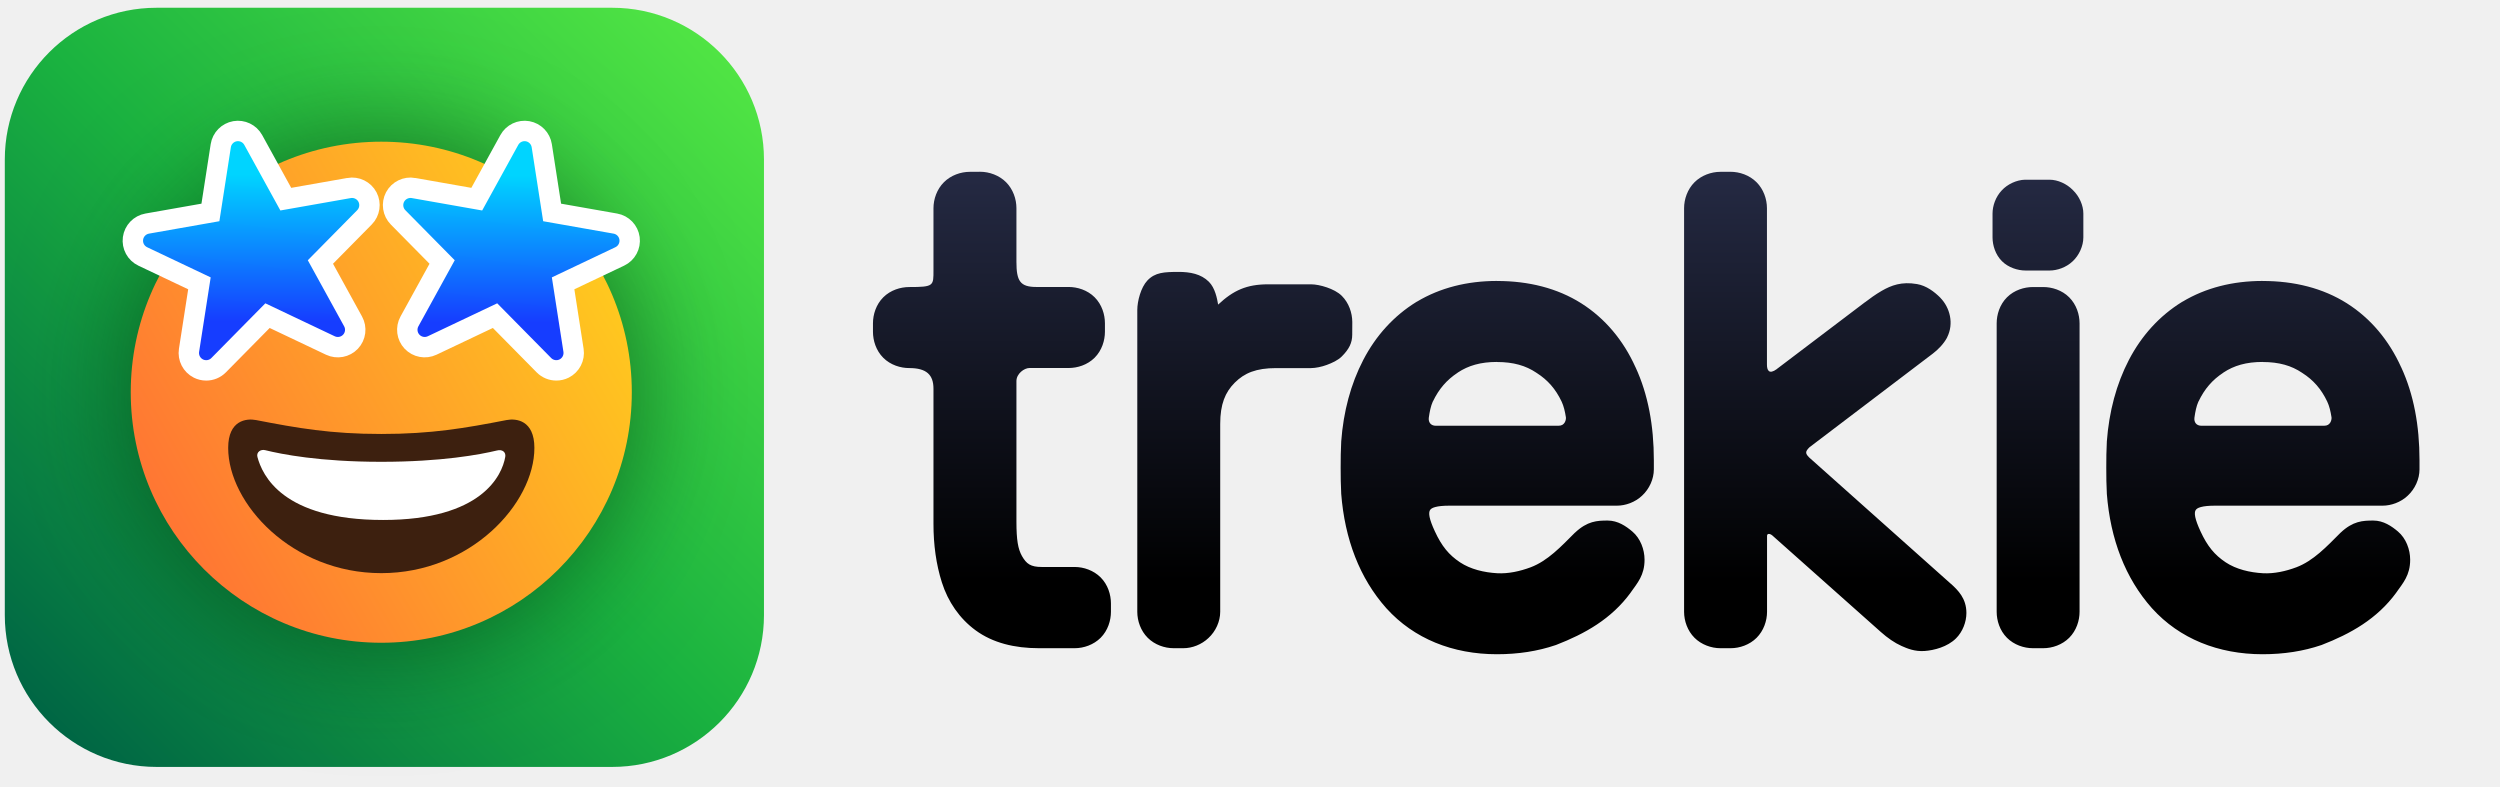
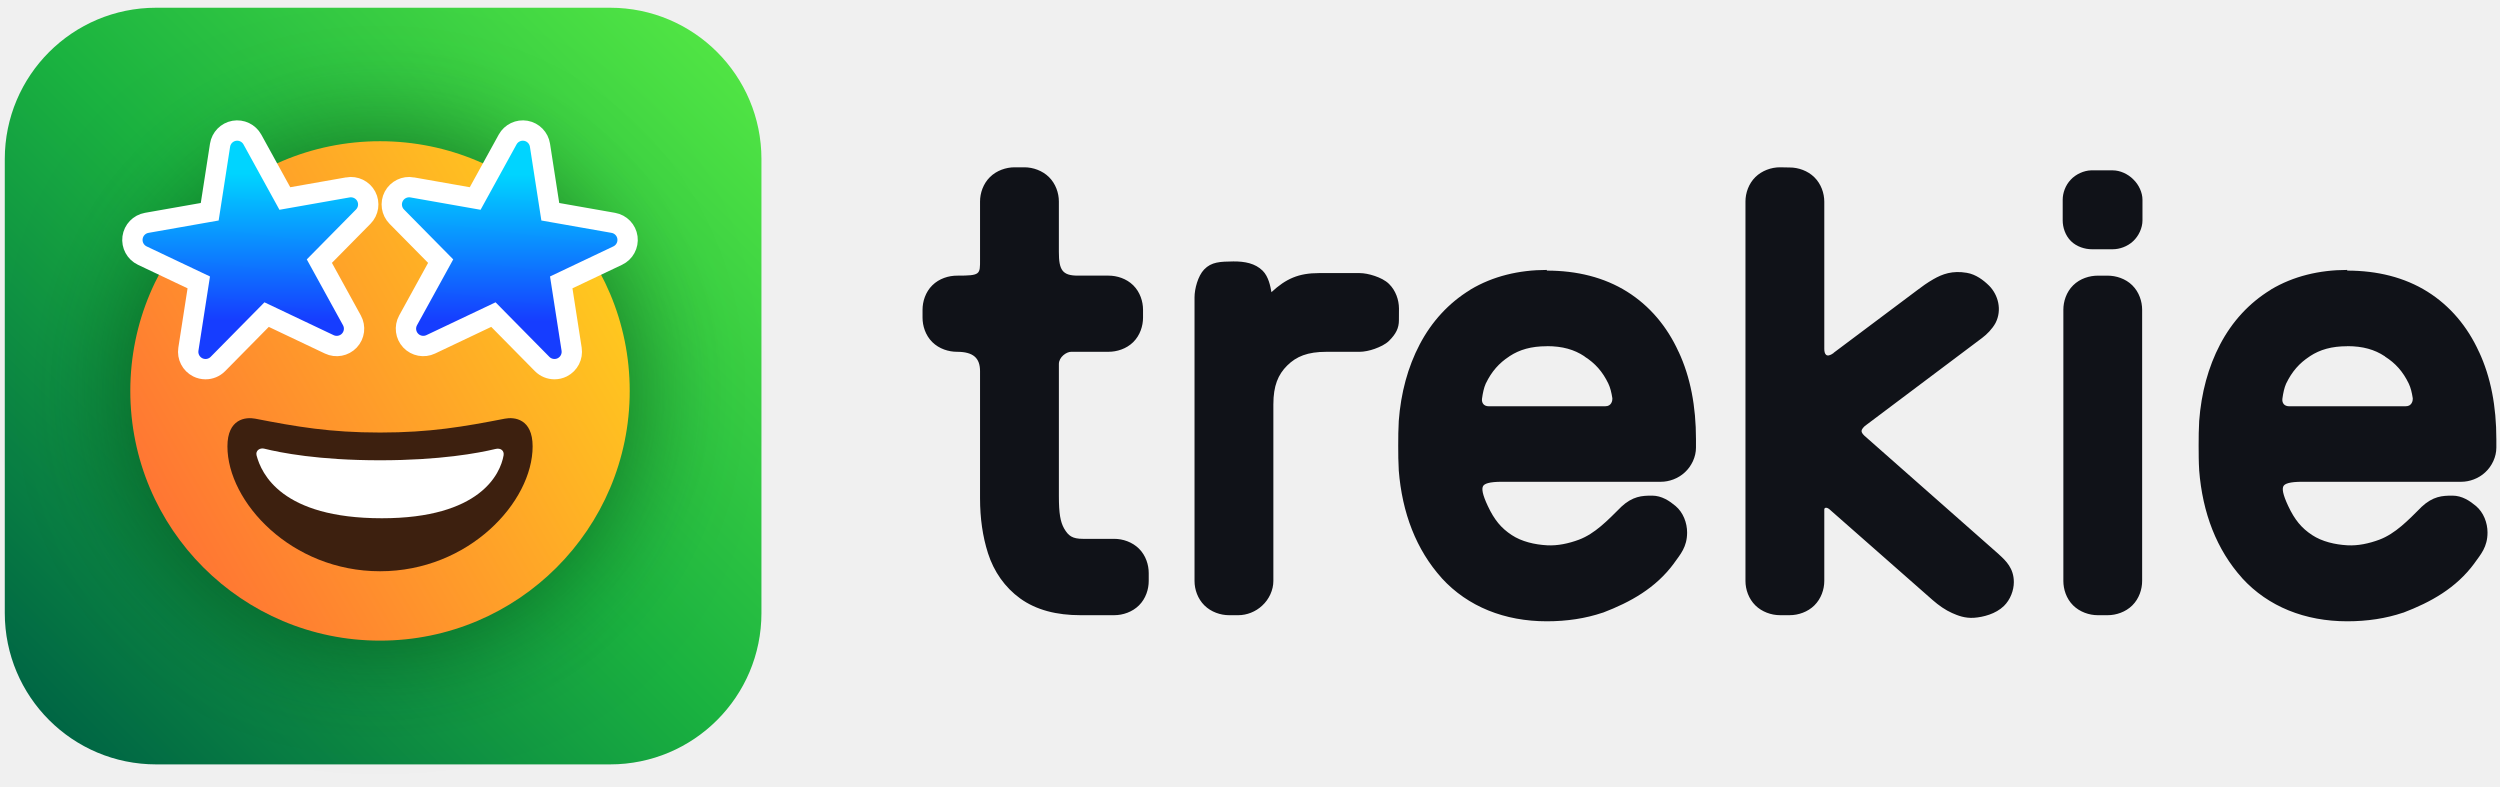
- <svg xmlns="http://www.w3.org/2000/svg" xmlns:xlink="http://www.w3.org/1999/xlink" width="823.268" height="259.036" viewBox="0 0 217.823 68.537" version="1.1" id="svg5" xml:space="preserve">
+ <svg xmlns="http://www.w3.org/2000/svg" xmlns:xlink="http://www.w3.org/1999/xlink" width="826" height="260" viewBox="0 0 218.546 68.792" version="1.1" id="svg5" xml:space="preserve">
  <defs id="defs2">
-     <linearGradient id="linearGradient46">
-       <stop style="stop-color:#000000;stop-opacity:1;" offset="0.161" id="stop37" />
-       <stop style="stop-color:#242942;stop-opacity:1;" offset="1" id="stop46" />
-     </linearGradient>
    <linearGradient id="linearGradient26">
      <stop style="stop-color:#163dff;stop-opacity:1;" offset="0" id="stop24" />
      <stop style="stop-color:#00d4ff;stop-opacity:1;" offset="0.832" id="stop25" />
    </linearGradient>
    <linearGradient id="linearGradient45">
      <stop style="stop-color:#006644;stop-opacity:1;" offset="0" id="stop40" />
      <stop style="stop-color:#1ab240;stop-opacity:1;" offset="0.5" id="stop44" />
      <stop style="stop-color:#50e444;stop-opacity:1;" offset="1" id="stop45" />
    </linearGradient>
    <linearGradient id="linearGradient122">
      <stop style="stop-color:#ff7733;stop-opacity:1;" offset="0" id="stop121" />
      <stop style="stop-color:#ffc71f;stop-opacity:1;" offset="1" id="stop122" />
    </linearGradient>
-     <linearGradient id="linearGradient149">
-       <stop style="stop-color:#21272c;stop-opacity:1;" offset="0" id="stop149" />
-       <stop style="stop-color:#21272c;stop-opacity:0;" offset="1" id="stop150" />
-     </linearGradient>
    <style id="style6568">.cls-1{fill:none;}.cls-2{clip-path:url(#clip-path);}</style>
    <style id="style6568-5">.cls-1{fill:none;}.cls-2{clip-path:url(#clip-path);}</style>
    <style id="style6568-9">.cls-1{fill:none;}.cls-2{clip-path:url(#clip-path);}</style>
    <style id="style22571">.cls-1{fill:#84d0f7;}.cls-2{fill:#aa392d;}.cls-3{fill:#7c211a;}.cls-4{fill:#e59973;}.cls-5{fill:#2d2d2d;}.cls-6{opacity:0.2;}.cls-7{opacity:0.3;}</style>
    <style id="style23309">
      .cls-1 {
        fill: none;
      }
    </style>
    <style id="style6568-7">.cls-1{fill:none;}.cls-2{clip-path:url(#clip-path);}</style>
    <style id="style6568-5-5">.cls-1{fill:none;}.cls-2{clip-path:url(#clip-path);}</style>
    <style id="style6568-9-3">.cls-1{fill:none;}.cls-2{clip-path:url(#clip-path);}</style>
    <style id="style22571-5">.cls-1{fill:#84d0f7;}.cls-2{fill:#aa392d;}.cls-3{fill:#7c211a;}.cls-4{fill:#e59973;}.cls-5{fill:#2d2d2d;}.cls-6{opacity:0.2;}.cls-7{opacity:0.3;}</style>
    <style id="style23309-6">
      .cls-1 {
        fill: none;
      }
    </style>
    <style id="style1-9">
      .cls-1 {
        fill: none;
      }
    </style>
    <linearGradient xlink:href="#linearGradient45" id="linearGradient220" gradientUnits="userSpaceOnUse" gradientTransform="matrix(0.6451905,0,0,0.6451905,88.84633,129.9233)" x1="211.292" y1="762.624" x2="301.672" y2="672.244" />
-     <rect x="223.755" y="162.305" width="120.361" height="58.945" id="rect24570-3" />
-     <linearGradient xlink:href="#linearGradient149" id="linearGradient150" x1="30.676" y1="39.157" x2="78.902" y2="39.157" gradientUnits="userSpaceOnUse" />
-     <linearGradient xlink:href="#linearGradient46" id="linearGradient151" gradientUnits="userSpaceOnUse" x1="53.679" y1="46.817" x2="53.679" y2="31.877" />
    <filter style="color-interpolation-filters:sRGB" id="filter5-7" x="-0.275" y="-0.275" width="1.55" height="1.55">
      <feFlood result="flood" in="SourceGraphic" flood-opacity="0.6" flood-color="rgb(0,51,13)" id="feFlood4-5" />
      <feGaussianBlur result="blur" in="SourceGraphic" stdDeviation="5" id="feGaussianBlur4-3" />
      <feOffset result="offset" in="blur" dx="0" dy="0" id="feOffset4-5" />
      <feComposite result="comp1" operator="in" in="flood" in2="offset" id="feComposite4-6" />
      <feComposite result="comp2" operator="over" in="SourceGraphic" in2="comp1" id="feComposite5-2" />
    </filter>
    <linearGradient xlink:href="#linearGradient122" id="linearGradient2" gradientUnits="userSpaceOnUse" gradientTransform="matrix(4.583455,0,0,4.583455,182.3867,534.175)" x1="11.106" y1="14.468" x2="19.155" y2="9.821" />
    <linearGradient xlink:href="#linearGradient26" id="linearGradient15" x1="253.433" y1="586.217" x2="253.489" y2="570.803" gradientUnits="userSpaceOnUse" />
-     <linearGradient xlink:href="#linearGradient149" id="linearGradient3" gradientUnits="userSpaceOnUse" x1="30.676" y1="39.157" x2="78.902" y2="39.157" />
-     <linearGradient xlink:href="#linearGradient149" id="linearGradient4" gradientUnits="userSpaceOnUse" x1="30.676" y1="39.157" x2="78.902" y2="39.157" />
+     <style id="style6568-3">.cls-1{fill:none;}.cls-2{clip-path:url(#clip-path);}</style>
+     <style id="style6568-5-7">.cls-1{fill:none;}.cls-2{clip-path:url(#clip-path);}</style>
+     <style id="style6568-9-5">.cls-1{fill:none;}.cls-2{clip-path:url(#clip-path);}</style>
+     <style id="style22571-9">.cls-1{fill:#84d0f7;}.cls-2{fill:#aa392d;}.cls-3{fill:#7c211a;}.cls-4{fill:#e59973;}.cls-5{fill:#2d2d2d;}.cls-6{opacity:0.2;}.cls-7{opacity:0.3;}</style>
+     <style id="style23309-2">
+       .cls-1 {
+         fill: none;
+       }
+     </style>
+     <style id="style6568-7-2">.cls-1{fill:none;}.cls-2{clip-path:url(#clip-path);}</style>
+     <style id="style6568-5-5-8">.cls-1{fill:none;}.cls-2{clip-path:url(#clip-path);}</style>
+     <style id="style6568-9-3-9">.cls-1{fill:none;}.cls-2{clip-path:url(#clip-path);}</style>
+     <style id="style22571-5-7">.cls-1{fill:#84d0f7;}.cls-2{fill:#aa392d;}.cls-3{fill:#7c211a;}.cls-4{fill:#e59973;}.cls-5{fill:#2d2d2d;}.cls-6{opacity:0.2;}.cls-7{opacity:0.3;}</style>
+     <style id="style23309-6-3">
+       .cls-1 {
+         fill: none;
+       }
+     </style>
+     <style id="style1-9-6">
+       .cls-1 {
+         fill: none;
+       }
+     </style>
  </defs>
  <g id="layer1" transform="translate(-219.9442,-558.1619)">
    <rect style="fill:url(#linearGradient220);fill-opacity:1;stroke-width:4.147" id="rect219" width="66.146" height="66.146" x="220.362" y="558.838" rx="13.229" ry="13.229" />
-     <g aria-label="trekie" id="text10316" style="font-size:10.583px;line-height:1.25;fill:url(#linearGradient150);fill-opacity:1;stroke-width:0.265" transform="matrix(2.793953,0,0,2.793953,210.3001,484.7434)">
-       <g aria-label="trekie" id="text20552" style="font-family:Rubik;-inkscape-font-specification:Rubik;fill:url(#linearGradient3);fill-opacity:1;stroke-width:0.07" />
-       <text xml:space="preserve" transform="scale(0.2645833)" id="text24568" style="font-size:40px;line-height:1.25;font-family:Rubik;-inkscape-font-specification:Rubik;white-space:pre;shape-inside:url(#rect24570-3);display:inline;fill:url(#linearGradient4);fill-opacity:1" />
-       <path id="path1472" style="font-weight:300;-inkscape-font-specification:'Rubik Light';fill:url(#linearGradient151);fill-opacity:1;stroke-width:0.073" d="m 33.697,31.636 c -0.283,0 -0.591,0.106 -0.81,0.325 -0.219,0.219 -0.325,0.527 -0.325,0.81 v 1.928 c 0,0.491 0.017,0.53 -0.756,0.53 -0.27,0 -0.583,0.094 -0.81,0.321 -0.227,0.227 -0.321,0.54 -0.321,0.81 v 0.265 c 0,0.27 0.094,0.583 0.321,0.81 0.227,0.227 0.54,0.321 0.81,0.321 0.54,0 0.756,0.21 0.756,0.644 v 4.218 c 0,0.653 0.084,1.26 0.261,1.819 0.192,0.607 0.553,1.131 1.054,1.498 0.535,0.392 1.215,0.557 1.973,0.557 h 1.115 c 0.283,0 0.591,-0.106 0.81,-0.325 0.227,-0.227 0.321,-0.54 0.321,-0.81 v -0.263 c 3e-6,-0.27 -0.094,-0.583 -0.321,-0.81 -0.219,-0.219 -0.528,-0.325 -0.81,-0.325 h -1.022 c -0.354,0 -0.481,-0.097 -0.623,-0.344 -0.121,-0.219 -0.171,-0.492 -0.171,-1.075 v -4.379 c 0,-0.231 0.245,-0.407 0.405,-0.407 h 1.224 c 0.27,0 0.583,-0.094 0.81,-0.321 0.227,-0.227 0.321,-0.54 0.321,-0.81 v -0.265 c 0,-0.27 -0.094,-0.583 -0.321,-0.81 -0.227,-0.227 -0.54,-0.321 -0.81,-0.321 h -1.006 c -0.509,0 -0.623,-0.186 -0.623,-0.785 v -1.673 c 0,-0.283 -0.105,-0.591 -0.324,-0.81 -0.213,-0.213 -0.521,-0.325 -0.806,-0.325 z m 23.404,0 c -0.285,-5.3e-5 -0.593,0.112 -0.806,0.325 -0.219,0.219 -0.325,0.527 -0.325,0.81 V 45.357 c -3e-6,0.283 0.106,0.591 0.325,0.81 0.213,0.213 0.521,0.325 0.806,0.325 h 0.321 c 0.283,0 0.591,-0.106 0.81,-0.325 0.219,-0.219 0.325,-0.527 0.325,-0.81 v -2.37 c 0,-0.079 0.096,-0.084 0.195,0.016 l 3.357,2.986 c 0.204,0.182 0.426,0.336 0.638,0.431 0.184,0.083 0.42,0.18 0.722,0.159 0.296,-0.021 0.712,-0.127 0.98,-0.393 0.21,-0.208 0.325,-0.515 0.325,-0.792 8e-6,-0.459 -0.265,-0.71 -0.476,-0.905 -0.004,-0.003 -0.008,-0.005 -0.012,-0.008 l -0.002,-0.002 -4.413,-3.935 c -0.13,-0.13 -0.122,-0.187 0.01,-0.319 l 3.848,-2.922 c 0.158,-0.12 0.334,-0.296 0.444,-0.501 v -5.55e-4 -3.7e-4 -5.55e-4 -5.55e-4 -5.55e-4 -5.55e-4 -3.69e-4 -5.55e-4 c 0.217,-0.431 0.088,-0.927 -0.211,-1.233 v -3.7e-4 -5.55e-4 -5.55e-4 -5.55e-4 c -0.187,-0.187 -0.434,-0.376 -0.73,-0.427 -0.479,-0.083 -0.803,0.041 -1.098,0.211 -0.199,0.115 -0.384,0.251 -0.522,0.357 v -0.002 l -2.752,2.085 c -5e-6,6.73e-4 -5e-6,0.001 0,0.002 -0.243,0.177 -0.306,0.033 -0.306,-0.139 v -4.88 c 0,-0.283 -0.106,-0.591 -0.325,-0.81 -0.219,-0.219 -0.527,-0.325 -0.81,-0.325 z m 9.496,0.246 c -0.257,0.008 -0.54,0.136 -0.723,0.336 -0.19,0.201 -0.285,0.481 -0.285,0.719 v 0.744 c 3e-6,0.246 0.09,0.538 0.292,0.74 0.202,0.202 0.495,0.293 0.741,0.293 h 0.744 c 0.239,2e-6 0.517,-0.095 0.719,-0.285 0.206,-0.189 0.336,-0.484 0.336,-0.748 V 32.937 c 0,-0.257 -0.128,-0.54 -0.325,-0.73 -0.19,-0.197 -0.473,-0.325 -0.73,-0.325 h -0.744 c -0.008,0 -0.016,-2.52e-4 -0.025,0 z m -26.406,2.875 c -0.435,0.002 -0.717,0.014 -0.958,0.268 -0.204,0.216 -0.315,0.645 -0.315,0.923 v 9.409 c 0,0.283 0.106,0.591 0.325,0.81 0.219,0.219 0.527,0.325 0.81,0.325 h 0.3 c 0.278,0 0.569,-0.113 0.784,-0.317 0.228,-0.21 0.367,-0.52 0.367,-0.817 v -5.858 c 0,-0.619 0.155,-0.99 0.454,-1.289 0.301,-0.301 0.666,-0.454 1.285,-0.454 h 1.089 c 0.143,0 0.337,-0.04 0.495,-0.099 0.169,-0.063 0.349,-0.144 0.471,-0.267 0.226,-0.226 0.323,-0.423 0.323,-0.679 0,-0.106 0.003,-0.295 0.002,-0.396 -0.003,-0.283 -0.106,-0.591 -0.325,-0.81 -0.123,-0.123 -0.296,-0.206 -0.471,-0.267 -0.176,-0.06 -0.353,-0.095 -0.495,-0.095 h -1.333 c -0.668,0 -1.084,0.187 -1.56,0.633 -10e-4,-0.006 -10e-4,-0.007 -0.002,-0.013 -0.03,-0.173 -0.091,-0.505 -0.286,-0.699 -0.244,-0.244 -0.584,-0.31 -0.96,-0.308 z m 9.943,0.282 c -0.923,0 -1.771,0.211 -2.497,0.647 0.004,-0.002 -1.62e-4,-9.31e-4 -0.01,0.004 a 0.133,0.133 0 0 0 -0.006,0.004 c -0.703,0.434 -1.263,1.051 -1.656,1.809 -0.39,0.751 -0.619,1.609 -0.688,2.548 a 0.133,0.133 0 0 0 0,0.01 c -2e-6,0.001 -2e-6,0.002 0,0.004 -0.014,0.221 -0.017,0.532 -0.017,0.795 0,0.263 0.003,0.575 0.017,0.796 -1.3e-5,0.003 -10e-6,0.003 0,0.006 7.5e-5,10e-4 -6.7e-5,0.003 0,0.004 a 0.133,0.133 0 0 0 0,0.006 c 0.11,1.418 0.575,2.639 1.409,3.575 a 0.133,0.133 0 0 0 0.004,0.004 c 0.855,0.945 2.064,1.429 3.444,1.429 0.66,0 1.271,-0.094 1.834,-0.286 a 0.133,0.133 0 0 0 0.006,-0.002 c 0.903,-0.349 1.731,-0.813 2.331,-1.635 a 0.133,0.133 0 0 0 0,-1.85e-4 0.133,0.133 0 0 0 0,-1.85e-4 0.133,0.133 0 0 0 0,-1.85e-4 0.133,0.133 0 0 0 0,-1.85e-4 0.133,0.133 0 0 0 0,-1.85e-4 0.133,0.133 0 0 0 0,-1.85e-4 0.133,0.133 0 0 0 0,-1.85e-4 0.133,0.133 0 0 0 0,-1.85e-4 0.133,0.133 0 0 0 0,-1.85e-4 0.133,0.133 0 0 0 0,-1.85e-4 0.133,0.133 0 0 0 0,-1.84e-4 c 0.211,-0.298 0.432,-0.541 0.432,-1.022 0,-0.319 -0.129,-0.667 -0.381,-0.88 -0.194,-0.164 -0.45,-0.342 -0.769,-0.342 -0.33,0 -0.634,0.015 -1.02,0.379 a 0.133,0.133 0 0 0 -0.004,0.002 c -0.432,0.433 -0.847,0.876 -1.376,1.076 -0.337,0.126 -0.698,0.205 -1.044,0.186 -0.409,-0.023 -0.833,-0.123 -1.16,-0.34 -0.347,-0.231 -0.571,-0.502 -0.786,-0.968 -0.086,-0.185 -0.141,-0.334 -0.163,-0.445 -0.022,-0.11 -0.011,-0.173 0.01,-0.211 0.022,-0.038 0.064,-0.073 0.164,-0.1 0.1,-0.028 0.25,-0.043 0.448,-0.043 h 5.22 c 0.267,0 0.565,-0.105 0.783,-0.311 0.229,-0.211 0.368,-0.522 0.368,-0.82 v -0.282 c 0,-1.083 -0.18,-2.058 -0.57,-2.901 l -0.002,-0.002 C 54.077,36.89 53.504,36.205 52.765,35.737 52.017,35.264 51.123,35.04 50.135,35.04 Z m 23.876,0 c -0.923,0 -1.771,0.211 -2.497,0.647 0.004,-0.002 -1.61e-4,-9.31e-4 -0.01,0.004 a 0.133,0.133 0 0 0 -0.006,0.004 c -0.703,0.434 -1.262,1.051 -1.656,1.809 -0.39,0.751 -0.619,1.609 -0.688,2.548 a 0.133,0.133 0 0 0 0,0.01 c -3e-6,0.001 -3e-6,0.002 0,0.004 -0.014,0.221 -0.017,0.532 -0.017,0.795 0,0.263 0.003,0.575 0.017,0.796 -1.4e-5,0.003 -1.2e-5,0.003 0,0.006 7.4e-5,10e-4 -6.8e-5,0.003 0,0.004 a 0.133,0.133 0 0 0 0,0.006 c 0.11,1.418 0.575,2.639 1.409,3.575 a 0.133,0.133 0 0 0 0.004,0.004 c 0.855,0.945 2.064,1.429 3.444,1.429 0.66,0 1.271,-0.094 1.834,-0.286 a 0.133,0.133 0 0 0 0.006,-0.002 c 0.903,-0.349 1.731,-0.813 2.331,-1.635 a 0.133,0.133 0 0 0 0,-1.85e-4 0.133,0.133 0 0 0 0,-1.85e-4 0.133,0.133 0 0 0 0,-1.85e-4 0.133,0.133 0 0 0 0,-1.85e-4 0.133,0.133 0 0 0 0,-1.85e-4 0.133,0.133 0 0 0 0,-1.85e-4 0.133,0.133 0 0 0 0,-1.85e-4 0.133,0.133 0 0 0 0,-1.85e-4 0.133,0.133 0 0 0 0,-1.85e-4 0.133,0.133 0 0 0 0,-1.85e-4 0.133,0.133 0 0 0 0,-1.84e-4 c 0.211,-0.298 0.432,-0.541 0.432,-1.022 0,-0.319 -0.129,-0.667 -0.381,-0.88 -0.194,-0.164 -0.45,-0.342 -0.769,-0.342 -0.33,0 -0.634,0.015 -1.02,0.379 a 0.133,0.133 0 0 0 -0.003,0.002 c -0.432,0.433 -0.847,0.876 -1.376,1.076 -0.337,0.126 -0.697,0.205 -1.044,0.186 -0.409,-0.023 -0.833,-0.123 -1.16,-0.34 -0.347,-0.231 -0.571,-0.502 -0.786,-0.968 -0.086,-0.185 -0.14,-0.334 -0.163,-0.445 -0.022,-0.11 -0.012,-0.173 0.01,-0.211 0.022,-0.038 0.064,-0.073 0.164,-0.1 0.1,-0.028 0.25,-0.043 0.448,-0.043 h 5.22 c 0.267,0 0.565,-0.105 0.783,-0.311 0.229,-0.211 0.368,-0.522 0.368,-0.82 v -0.282 c 0,-1.083 -0.18,-2.058 -0.57,-2.901 l -0.002,-0.002 C 77.953,36.89 77.38,36.205 76.641,35.737 75.893,35.264 74.999,35.04 74.011,35.04 Z m -7.161,0.19 c -0.27,0 -0.583,0.094 -0.81,0.321 -0.227,0.227 -0.321,0.54 -0.321,0.81 v 8.997 c 0,0.27 0.094,0.583 0.321,0.81 0.219,0.219 0.527,0.325 0.81,0.325 h 0.321 c 0.283,0 0.591,-0.106 0.81,-0.325 0.226,-0.226 0.323,-0.539 0.323,-0.81 v -8.997 c 0,-0.27 -0.096,-0.583 -0.323,-0.81 -0.227,-0.227 -0.54,-0.321 -0.81,-0.321 z m -16.715,2.338 h 1.85e-4 c 0.517,0 0.9,0.114 1.227,0.333 a 0.133,0.133 0 0 0 0.002,0.002 c 0.011,0.007 0.011,0.008 0.006,0.004 a 0.133,0.133 0 0 0 0.004,0.002 c 0.345,0.22 0.591,0.5 0.778,0.894 0.065,0.137 0.104,0.303 0.132,0.483 a 0.133,0.133 0 0 0 0.002,0.015 c 0.003,0.01 -8.08e-4,0.095 -0.038,0.153 -0.038,0.059 -0.088,0.102 -0.199,0.102 H 48.229 c -0.162,0 -0.237,-0.113 -0.22,-0.251 0.026,-0.188 0.061,-0.361 0.124,-0.503 a 0.133,0.133 0 0 0 0.004,-0.004 c 0.189,-0.395 0.435,-0.674 0.767,-0.893 a 0.133,0.133 0 0 0 0.012,-0.01 c 0.326,-0.215 0.706,-0.329 1.219,-0.329 z m 23.876,0 c 0.517,0 0.9,0.114 1.227,0.333 a 0.133,0.133 0 0 0 0.002,0.002 c 0.011,0.007 0.011,0.008 0.006,0.004 a 0.133,0.133 0 0 0 0.004,0.002 c 0.345,0.22 0.591,0.5 0.778,0.894 0.065,0.137 0.104,0.303 0.132,0.483 a 0.133,0.133 0 0 0 0.002,0.015 c 0.003,0.01 -8.07e-4,0.095 -0.038,0.153 -0.038,0.059 -0.088,0.102 -0.199,0.102 h -3.819 c -0.162,0 -0.237,-0.113 -0.22,-0.251 0.026,-0.188 0.061,-0.361 0.124,-0.503 a 0.133,0.133 0 0 0 0.004,-0.004 c 0.189,-0.395 0.434,-0.674 0.767,-0.893 a 0.133,0.133 0 0 0 0.012,-0.01 c 0.326,-0.215 0.707,-0.329 1.22,-0.329 z" />
-     </g>
    <path fill="#ffcc4d" d="m 274.993,592.336 c 0,12.056 -9.773,21.829 -21.829,21.829 -12.056,0 -21.829,-9.773 -21.829,-21.829 0,-12.056 9.773,-21.829 21.829,-21.829 12.056,0 21.829,9.773 21.829,21.829" id="path22-1" style="fill:url(#linearGradient2);fill-opacity:1;stroke:#ffffff;stroke-width:0;stroke-miterlimit:4;stroke-dasharray:none;stroke-opacity:1;filter:url(#filter5-7)" />
    <path fill="#664500" d="m 253.164,595.974 c -4.394,0 -7.309,-0.512 -10.914,-1.213 -0.823,-0.159 -2.425,0 -2.425,2.425 0,4.851 5.572,10.914 13.34,10.914 7.766,0 13.34,-6.064 13.34,-10.914 0,-2.425 -1.602,-2.585 -2.425,-2.425 -3.605,0.701 -6.521,1.213 -10.914,1.213 z" id="path23-2" style="fill:#3d200f;fill-opacity:1;stroke:none;stroke-width:0;stroke-miterlimit:4;stroke-dasharray:none" />
    <path fill="#ffffff" d="m 243.061,597.388 c 1.396,0.345 4.71,1.011 10.103,1.011 5.256,0 8.613,-0.633 10.073,-0.984 0.474,-0.127 0.8,0.145 0.73,0.551 -0.28,1.626 -2.052,5.501 -10.64,5.501 -8.793,0 -10.532,-3.916 -10.953,-5.487 -0.114,-0.426 0.288,-0.699 0.687,-0.593 z" id="path24-7" style="stroke-width:0;stroke-miterlimit:4;stroke-dasharray:none" />
    <path fill="#e95f28" d="m 250.353,574.544 -5.508,0.971 -2.838,-5.158 c -0.313,-0.569 -0.956,-0.873 -1.591,-0.762 -0.639,0.113 -1.136,0.62 -1.236,1.26 l -0.903,5.817 -5.508,0.971 c -0.649,0.114 -1.15,0.637 -1.238,1.29 -0.088,0.654 0.256,1.289 0.853,1.573 l 4.936,2.343 -0.907,5.836 c -0.101,0.65 0.229,1.29 0.816,1.587 0.217,0.109 0.45,0.161 0.682,0.161 0.397,0 0.788,-0.155 1.081,-0.451 l 4.259,-4.318 5.479,2.601 c 0.594,0.281 1.302,0.149 1.754,-0.33 0.451,-0.479 0.541,-1.193 0.224,-1.769 l -2.847,-5.176 3.838,-3.89 c 0.463,-0.469 0.569,-1.185 0.263,-1.769 -0.308,-0.585 -0.962,-0.901 -1.607,-0.788 z m 5.622,0 5.508,0.971 2.838,-5.158 c 0.313,-0.569 0.956,-0.873 1.591,-0.762 0.638,0.113 1.135,0.62 1.235,1.26 l 0.903,5.817 5.508,0.971 c 0.65,0.114 1.151,0.635 1.238,1.289 0.087,0.654 -0.256,1.289 -0.853,1.573 l -4.936,2.343 0.907,5.836 c 0.101,0.65 -0.229,1.29 -0.816,1.587 -0.217,0.109 -0.45,0.161 -0.682,0.161 -0.397,0 -0.788,-0.155 -1.081,-0.451 l -4.259,-4.318 -5.479,2.601 c -0.594,0.281 -1.302,0.149 -1.754,-0.33 -0.451,-0.479 -0.541,-1.193 -0.224,-1.769 l 2.847,-5.175 -3.838,-3.89 c -0.463,-0.469 -0.569,-1.185 -0.263,-1.769 0.309,-0.585 0.963,-0.901 1.608,-0.788 z" id="path25-0" style="fill:url(#linearGradient15);fill-opacity:1;stroke:#ffffff;stroke-width:1.778;stroke-miterlimit:4;stroke-dasharray:none;stroke-opacity:1" />
+     <g id="g4">
+       <path id="path1472-9-0" style="font-weight:300;font-size:10.583px;line-height:1.25;-inkscape-font-specification:'Rubik Light';fill:#101218;fill-opacity:1;stroke-width:0.193" d="m 308.642,572.787 c -0.753,0 -1.575,0.279 -2.159,0.856 -0.584,0.577 -0.865,1.389 -0.865,2.134 v 5.083 c 0,1.295 0.045,1.398 -2.014,1.398 -0.719,0 -1.554,0.247 -2.158,0.845 -0.604,0.598 -0.855,1.423 -0.855,2.134 v 0.699 c 0,0.711 0.251,1.536 0.855,2.134 0.604,0.598 1.44,0.846 2.158,0.846 1.438,0 2.014,0.554 2.014,1.698 v 11.118 c 0,1.722 0.225,3.32 0.695,4.794 0.511,1.6 1.474,2.981 2.808,3.948 1.425,1.033 3.237,1.467 5.258,1.467 h 2.972 c 0.753,0 1.575,-0.278 2.159,-0.856 0.604,-0.598 0.854,-1.423 0.854,-2.134 v -0.694 c 2e-5,-0.711 -0.25,-1.537 -0.854,-2.134 -0.584,-0.577 -1.406,-0.856 -2.159,-0.856 h -2.724 c -0.945,0 -1.282,-0.256 -1.661,-0.906 -0.323,-0.578 -0.456,-1.295 -0.456,-2.832 v -11.542 c 0,-0.608 0.653,-1.072 1.079,-1.072 h 3.263 c 0.719,0 1.553,-0.249 2.158,-0.846 0.604,-0.598 0.856,-1.423 0.856,-2.134 v -0.699 c 0,-0.711 -0.252,-1.536 -0.856,-2.134 -0.604,-0.597 -1.439,-0.845 -2.158,-0.845 h -2.681 c -1.358,0 -1.662,-0.49 -1.662,-2.07 v -4.41 c 0,-0.745 -0.281,-1.557 -0.865,-2.134 -0.568,-0.561 -1.389,-0.856 -2.149,-0.856 z m 66.901,0 c -0.759,-1.7e-4 -1.58,0.295 -2.148,0.856 -0.584,0.577 -0.865,1.389 -0.865,2.134 v 33.173 c -10e-6,0.745 0.281,1.557 0.865,2.134 0.568,0.562 1.389,0.856 2.148,0.856 h 0.854 c 0.753,0 1.574,-0.278 2.158,-0.856 0.584,-0.577 0.866,-1.389 0.866,-2.134 v -6.246 c 0,-0.207 0.256,-0.221 0.521,0.041 l 8.946,7.87 c 0.545,0.479 1.135,0.885 1.701,1.135 0.491,0.218 1.12,0.475 1.925,0.418 0.788,-0.056 1.897,-0.334 2.612,-1.035 0.56,-0.549 0.865,-1.359 0.865,-2.087 2e-5,-1.208 -0.706,-1.872 -1.267,-2.384 -0.01,-0.017 -0.021,-0.017 -0.031,-0.02 l -0.005,-0.017 -11.76,-10.373 c -0.346,-0.342 -0.324,-0.493 0.027,-0.84 l 10.255,-7.702 c 0.42,-0.315 0.889,-0.779 1.184,-1.32 v 0 0 0 0 0 0 -10e-4 0 c 0.578,-1.136 0.233,-2.443 -0.562,-3.25 v 0 0 0 0 c -0.499,-0.492 -1.158,-0.991 -1.946,-1.126 -1.275,-0.219 -2.14,0.107 -2.926,0.556 -0.531,0.303 -1.024,0.661 -1.391,0.942 v 0 l -7.334,5.496 c -2e-5,0 -2e-5,0 0,0.017 -0.647,0.467 -0.814,0.086 -0.814,-0.367 v -12.863 c 0,-0.745 -0.282,-1.557 -0.866,-2.134 -0.584,-0.577 -1.405,-0.856 -2.158,-0.857 z m 27.202,0.266 c -0.633,0.019 -1.329,0.331 -1.781,0.818 -0.468,0.49 -0.702,1.17 -0.702,1.751 v 1.812 c 2e-5,0.598 0.222,1.31 0.72,1.803 0.498,0.493 1.22,0.714 1.824,0.714 h 1.833 c 0.587,0 1.274,-0.232 1.769,-0.695 0.507,-0.461 0.828,-1.18 0.828,-1.821 v -1.812 c 0,-0.625 -0.316,-1.315 -0.8,-1.777 -0.468,-0.479 -1.165,-0.792 -1.797,-0.792 h -1.833 c -0.02,0 -0.04,-6.8e-4 -0.06,0 z m 0.589,9.206 c -0.719,0 -1.554,0.247 -2.158,0.845 -0.604,0.598 -0.856,1.423 -0.856,2.134 v 23.714 c 0,0.711 0.251,1.536 0.856,2.134 0.584,0.577 1.405,0.856 2.158,0.856 h 0.855 c 0.753,0 1.574,-0.278 2.158,-0.856 0.603,-0.597 0.86,-1.421 0.86,-2.134 v -23.714 c 0,-0.713 -0.256,-1.537 -0.86,-2.134 -0.604,-0.597 -1.439,-0.845 -2.158,-0.845 z m -75.573,-1.244 c -1.159,0.017 -1.912,0.037 -2.554,0.706 -0.544,0.568 -0.839,1.7 -0.839,2.432 v 24.799 c 0,0.745 0.281,1.557 0.865,2.134 0.584,0.577 1.404,0.856 2.158,0.856 h 0.8 c 0.742,0 1.517,-0.298 2.09,-0.836 0.608,-0.554 0.979,-1.369 0.979,-2.154 v -15.441 c 0,-1.631 0.414,-2.609 1.211,-3.398 0.802,-0.793 1.776,-1.196 3.425,-1.196 h 2.903 c 0.381,0 0.899,-0.105 1.32,-0.26 0.451,-0.166 0.93,-0.38 1.256,-0.703 0.603,-0.596 0.86,-1.116 0.86,-1.789 0,-0.279 0.007,-0.779 0.005,-1.044 -0.007,-0.745 -0.281,-1.557 -0.865,-2.134 -0.327,-0.323 -0.788,-0.544 -1.256,-0.703 -0.469,-0.159 -0.941,-0.249 -1.32,-0.249 h -3.552 c -1.78,0 -2.89,0.493 -4.157,1.67 -0.003,-0.017 -0.003,-0.019 -0.005,-0.036 -0.079,-0.456 -0.242,-1.33 -0.762,-1.843 -0.651,-0.643 -1.555,-0.817 -2.56,-0.811 z m 27.404,0.744 c -2.459,0 -4.72,0.556 -6.655,1.706 0.01,-0.017 -4.3e-4,0 -0.025,0.017 a 0.355,0.351 0 0 0 -0.017,0.017 c -1.875,1.144 -3.365,2.769 -4.414,4.768 -1.04,1.98 -1.65,4.241 -1.834,6.716 a 0.355,0.351 0 0 0 0,0.025 c 0,0 0,0.017 0,0.017 -0.038,0.581 -0.046,1.401 -0.046,2.094 0,0.693 0.007,1.517 0.046,2.098 -4e-5,0.017 -2e-5,0.017 0,0.017 2e-4,0 -1.8e-4,0.017 0,0.017 a 0.355,0.351 0 0 0 0,0.017 c 0.294,3.737 1.531,6.956 3.754,9.424 a 0.355,0.351 0 0 0 0.01,0.017 c 2.279,2.491 5.502,3.766 9.18,3.766 1.758,0 3.388,-0.248 4.887,-0.755 a 0.355,0.351 0 0 0 0.017,0 c 2.407,-0.92 4.614,-2.143 6.211,-4.31 a 0.355,0.351 0 0 0 0,-5.1e-4 0.355,0.351 0 0 0 0,-6.8e-4 0.355,0.351 0 0 0 0,-3.4e-4 0.355,0.351 0 0 0 0,-5.1e-4 0.355,0.351 0 0 0 0,-5e-4 0.355,0.351 0 0 0 0,-5.1e-4 0.355,0.351 0 0 0 0,-3.4e-4 0.355,0.351 0 0 0 0,-6.8e-4 0.355,0.351 0 0 0 0,-5e-4 0.355,0.351 0 0 0 0,-3.4e-4 0.355,0.351 0 0 0 0,-5.1e-4 c 0.562,-0.785 1.15,-1.426 1.15,-2.694 0,-0.842 -0.343,-1.757 -1.015,-2.319 -0.517,-0.432 -1.199,-0.902 -2.051,-0.902 -0.88,0 -1.689,0.041 -2.719,0.999 a 0.355,0.351 0 0 0 -0.008,0.017 c -1.151,1.142 -2.257,2.308 -3.668,2.837 -0.897,0.332 -1.859,0.54 -2.782,0.489 -1.089,-0.061 -2.22,-0.324 -3.09,-0.897 -0.925,-0.609 -1.521,-1.324 -2.096,-2.552 -0.228,-0.487 -0.375,-0.881 -0.434,-1.172 -0.059,-0.291 -0.03,-0.455 0.027,-0.555 0.058,-0.1 0.171,-0.191 0.438,-0.265 0.267,-0.073 0.667,-0.112 1.195,-0.112 h 13.912 c 0.713,0 1.506,-0.278 2.087,-0.82 0.609,-0.555 0.979,-1.376 0.979,-2.161 v -0.743 c 0,-2.854 -0.481,-5.425 -1.52,-7.647 h -0.005 c -1.005,-2.214 -2.532,-4.018 -4.502,-5.251 -1.993,-1.247 -4.376,-1.839 -7.009,-1.839 z m -5e-4,6.663 h 5e-4 c 1.377,0 2.397,0.301 3.27,0.877 a 0.355,0.351 0 0 0 0.005,0 c 0.03,0.019 0.03,0.02 0.017,0.017 a 0.355,0.351 0 0 0 0.01,0.017 c 0.92,0.581 1.575,1.318 2.074,2.358 0.174,0.361 0.277,0.799 0.351,1.274 a 0.355,0.351 0 0 0 0.003,0.039 c 0.007,0.025 -0.002,0.249 -0.102,0.404 -0.1,0.154 -0.234,0.269 -0.531,0.269 H 350.086 c -0.432,0 -0.632,-0.297 -0.587,-0.662 0.069,-0.496 0.163,-0.952 0.329,-1.325 a 0.355,0.351 0 0 0 0.01,-0.017 c 0.503,-1.042 1.158,-1.777 2.045,-2.353 a 0.355,0.351 0 0 0 0.031,-0.025 c 0.869,-0.567 1.883,-0.866 3.25,-0.866 z m 69.97,-6.663 c -2.459,0 -4.72,0.556 -6.655,1.706 0.01,-0.017 -4.2e-4,0 -0.025,0.017 a 0.355,0.351 0 0 0 -0.015,0.017 c -1.875,1.144 -3.365,2.769 -4.414,4.768 -1.04,1.98 -1.65,4.241 -1.834,6.716 a 0.355,0.351 0 0 0 0,0.025 c 0,0 0,0.017 0,0.017 -0.038,0.581 -0.046,1.401 -0.046,2.094 0,0.693 0.007,1.517 0.046,2.098 -3e-5,0.017 -3e-5,0.017 0,0.017 2.1e-4,0 -1.9e-4,0.017 0,0.017 a 0.355,0.351 0 0 0 0,0.017 c 0.293,3.737 1.531,6.956 3.754,9.424 a 0.355,0.351 0 0 0 0.01,0.017 c 2.279,2.491 5.501,3.766 9.179,3.766 1.758,0 3.388,-0.248 4.887,-0.755 a 0.355,0.351 0 0 0 0.017,0 c 2.407,-0.92 4.614,-2.143 6.211,-4.31 a 0.355,0.351 0 0 0 0,-5.1e-4 0.355,0.351 0 0 0 0,-6.8e-4 0.355,0.351 0 0 0 0,-3.4e-4 0.355,0.351 0 0 0 0,-5.1e-4 0.355,0.351 0 0 0 0,-5e-4 0.355,0.351 0 0 0 0,-5.1e-4 0.355,0.351 0 0 0 0,-3.4e-4 0.355,0.351 0 0 0 0,-6.8e-4 0.355,0.351 0 0 0 0,-5e-4 0.355,0.351 0 0 0 0,-3.4e-4 0.355,0.351 0 0 0 0,-5.1e-4 c 0.562,-0.785 1.15,-1.426 1.15,-2.694 0,-0.842 -0.343,-1.757 -1.016,-2.319 -0.517,-0.432 -1.199,-0.902 -2.051,-0.902 -0.88,0 -1.689,0.041 -2.719,0.999 a 0.355,0.351 0 0 0 -0.008,0.017 c -1.151,1.142 -2.258,2.308 -3.668,2.837 -0.897,0.332 -1.859,0.54 -2.781,0.489 -1.089,-0.061 -2.221,-0.324 -3.091,-0.897 -0.925,-0.609 -1.521,-1.324 -2.096,-2.552 -0.228,-0.487 -0.374,-0.881 -0.434,-1.172 -0.059,-0.291 -0.031,-0.455 0.026,-0.555 0.058,-0.1 0.171,-0.191 0.438,-0.265 0.267,-0.073 0.667,-0.112 1.194,-0.112 h 13.912 c 0.713,0 1.506,-0.278 2.087,-0.82 0.609,-0.555 0.979,-1.376 0.979,-2.161 v -0.743 c 0,-2.854 -0.481,-5.425 -1.52,-7.647 h -0.005 c -1.005,-2.214 -2.532,-4.018 -4.503,-5.251 -1.993,-1.247 -4.376,-1.839 -7.009,-1.839 z m 0,6.663 c 1.377,0 2.398,0.301 3.271,0.877 a 0.355,0.351 0 0 0 0.005,0 c 0.03,0.019 0.03,0.02 0.017,0.017 a 0.355,0.351 0 0 0 0.01,0.017 c 0.92,0.581 1.575,1.318 2.075,2.358 0.174,0.361 0.277,0.799 0.35,1.274 a 0.355,0.351 0 0 0 0.003,0.039 c 0.007,0.025 -0.002,0.249 -0.102,0.404 -0.1,0.154 -0.234,0.269 -0.531,0.269 h -10.178 c -0.432,0 -0.632,-0.297 -0.587,-0.662 0.069,-0.496 0.163,-0.952 0.329,-1.325 a 0.355,0.351 0 0 0 0.01,-0.017 c 0.503,-1.042 1.158,-1.777 2.045,-2.353 a 0.355,0.351 0 0 0 0.031,-0.025 c 0.869,-0.567 1.883,-0.866 3.25,-0.866 z" />
+     </g>
  </g>
  <style type="text/css" id="style1941">
	.st0{fill:none;stroke:#000000;stroke-width:2;stroke-linecap:round;stroke-linejoin:round;stroke-miterlimit:10;}
</style>
  <style type="text/css" id="style1941-0">
	.st0{fill:none;stroke:#000000;stroke-width:2;stroke-linecap:round;stroke-linejoin:round;stroke-miterlimit:10;}
</style>
  <style type="text/css" id="style1941-7">
	.st0{fill:none;stroke:#000000;stroke-width:2;stroke-linecap:round;stroke-linejoin:round;stroke-miterlimit:10;}
</style>
  <style type="text/css" id="style22485">
	.st0{fill:none;stroke:#6C3DB7;stroke-width:4;stroke-linecap:round;stroke-linejoin:round;stroke-miterlimit:10;}
	.st1{fill:none;stroke:#1F992A;stroke-width:4;stroke-linecap:round;stroke-linejoin:round;stroke-miterlimit:10;}
	.st2{fill:none;stroke:#6A83BA;stroke-width:4;stroke-linecap:round;stroke-linejoin:round;stroke-miterlimit:10;}
	.st3{fill:#8A8AFF;stroke:#8A8AFF;stroke-width:2;stroke-linecap:round;stroke-linejoin:round;stroke-miterlimit:10;}
	.st4{fill:#6C3DB7;stroke:#6C3DB7;stroke-width:2;stroke-linecap:round;stroke-linejoin:round;stroke-miterlimit:10;}
	.st5{fill:#A576FF;stroke:#A576FF;stroke-width:2;stroke-linecap:round;stroke-linejoin:round;stroke-miterlimit:10;}
	.st6{fill:#F2BB41;stroke:#F2BB41;stroke-width:2;stroke-linecap:round;stroke-linejoin:round;stroke-miterlimit:10;}
	.st7{fill:#E08838;stroke:#E08838;stroke-width:2;stroke-linecap:round;stroke-linejoin:round;stroke-miterlimit:10;}
	.st8{fill:#1F992A;stroke:#1F992A;stroke-width:2;stroke-linecap:round;stroke-linejoin:round;stroke-miterlimit:10;}
	.st9{fill:#5EC11E;stroke:#5EC11E;stroke-width:2;stroke-linecap:round;stroke-linejoin:round;stroke-miterlimit:10;}
	.st10{fill:#E3FAFF;stroke:#E3FAFF;stroke-width:2;stroke-linecap:round;stroke-linejoin:round;stroke-miterlimit:10;}
	.st11{fill:#FF5093;stroke:#FF5093;stroke-width:2;stroke-linecap:round;stroke-linejoin:round;stroke-miterlimit:10;}
	.st12{fill:#B7257F;stroke:#B7257F;stroke-width:2;stroke-linecap:round;stroke-linejoin:round;stroke-miterlimit:10;}
	.st13{fill:#5189E5;stroke:#5189E5;stroke-width:2;stroke-linecap:round;stroke-linejoin:round;stroke-miterlimit:10;}
	.st14{fill:#6EBAFF;stroke:#6EBAFF;stroke-width:2;stroke-linecap:round;stroke-linejoin:round;stroke-miterlimit:10;}
	.st15{fill:#EDD977;stroke:#EDD977;stroke-width:2;stroke-linecap:round;stroke-linejoin:round;stroke-miterlimit:10;}
	.st16{fill:#8C43FF;stroke:#8C43FF;stroke-width:2;stroke-linecap:round;stroke-linejoin:round;stroke-miterlimit:10;}
	.st17{fill:#5252BA;stroke:#5252BA;stroke-width:2;stroke-linecap:round;stroke-linejoin:round;stroke-miterlimit:10;}
	.st18{fill:none;stroke:#E3FAFF;stroke-width:4;stroke-linecap:round;stroke-linejoin:round;stroke-miterlimit:10;}
	.st19{fill:#354C75;stroke:#354C75;stroke-width:2;stroke-linecap:round;stroke-linejoin:round;stroke-miterlimit:10;}
</style>
  <style type="text/css" id="style23106">
	.st0{fill:none;stroke:#000000;stroke-width:2;stroke-linecap:round;stroke-linejoin:round;stroke-miterlimit:10;}
	.st1{fill:none;stroke:#000000;stroke-width:2;stroke-linejoin:round;stroke-miterlimit:10;}
</style>
  <style type="text/css" id="style1941-1">
	.st0{fill:none;stroke:#000000;stroke-width:2;stroke-linecap:round;stroke-linejoin:round;stroke-miterlimit:10;}
</style>
  <style type="text/css" id="style1941-0-8">
	.st0{fill:none;stroke:#000000;stroke-width:2;stroke-linecap:round;stroke-linejoin:round;stroke-miterlimit:10;}
</style>
  <style type="text/css" id="style1941-7-7">
	.st0{fill:none;stroke:#000000;stroke-width:2;stroke-linecap:round;stroke-linejoin:round;stroke-miterlimit:10;}
</style>
  <style type="text/css" id="style22485-9">
	.st0{fill:none;stroke:#6C3DB7;stroke-width:4;stroke-linecap:round;stroke-linejoin:round;stroke-miterlimit:10;}
	.st1{fill:none;stroke:#1F992A;stroke-width:4;stroke-linecap:round;stroke-linejoin:round;stroke-miterlimit:10;}
	.st2{fill:none;stroke:#6A83BA;stroke-width:4;stroke-linecap:round;stroke-linejoin:round;stroke-miterlimit:10;}
	.st3{fill:#8A8AFF;stroke:#8A8AFF;stroke-width:2;stroke-linecap:round;stroke-linejoin:round;stroke-miterlimit:10;}
	.st4{fill:#6C3DB7;stroke:#6C3DB7;stroke-width:2;stroke-linecap:round;stroke-linejoin:round;stroke-miterlimit:10;}
	.st5{fill:#A576FF;stroke:#A576FF;stroke-width:2;stroke-linecap:round;stroke-linejoin:round;stroke-miterlimit:10;}
	.st6{fill:#F2BB41;stroke:#F2BB41;stroke-width:2;stroke-linecap:round;stroke-linejoin:round;stroke-miterlimit:10;}
	.st7{fill:#E08838;stroke:#E08838;stroke-width:2;stroke-linecap:round;stroke-linejoin:round;stroke-miterlimit:10;}
	.st8{fill:#1F992A;stroke:#1F992A;stroke-width:2;stroke-linecap:round;stroke-linejoin:round;stroke-miterlimit:10;}
	.st9{fill:#5EC11E;stroke:#5EC11E;stroke-width:2;stroke-linecap:round;stroke-linejoin:round;stroke-miterlimit:10;}
	.st10{fill:#E3FAFF;stroke:#E3FAFF;stroke-width:2;stroke-linecap:round;stroke-linejoin:round;stroke-miterlimit:10;}
	.st11{fill:#FF5093;stroke:#FF5093;stroke-width:2;stroke-linecap:round;stroke-linejoin:round;stroke-miterlimit:10;}
	.st12{fill:#B7257F;stroke:#B7257F;stroke-width:2;stroke-linecap:round;stroke-linejoin:round;stroke-miterlimit:10;}
	.st13{fill:#5189E5;stroke:#5189E5;stroke-width:2;stroke-linecap:round;stroke-linejoin:round;stroke-miterlimit:10;}
	.st14{fill:#6EBAFF;stroke:#6EBAFF;stroke-width:2;stroke-linecap:round;stroke-linejoin:round;stroke-miterlimit:10;}
	.st15{fill:#EDD977;stroke:#EDD977;stroke-width:2;stroke-linecap:round;stroke-linejoin:round;stroke-miterlimit:10;}
	.st16{fill:#8C43FF;stroke:#8C43FF;stroke-width:2;stroke-linecap:round;stroke-linejoin:round;stroke-miterlimit:10;}
	.st17{fill:#5252BA;stroke:#5252BA;stroke-width:2;stroke-linecap:round;stroke-linejoin:round;stroke-miterlimit:10;}
	.st18{fill:none;stroke:#E3FAFF;stroke-width:4;stroke-linecap:round;stroke-linejoin:round;stroke-miterlimit:10;}
	.st19{fill:#354C75;stroke:#354C75;stroke-width:2;stroke-linecap:round;stroke-linejoin:round;stroke-miterlimit:10;}
</style>
  <style type="text/css" id="style23106-2">
	.st0{fill:none;stroke:#000000;stroke-width:2;stroke-linecap:round;stroke-linejoin:round;stroke-miterlimit:10;}
	.st1{fill:none;stroke:#000000;stroke-width:2;stroke-linejoin:round;stroke-miterlimit:10;}
</style>
  <style type="text/css" id="style4736">

	.st0{fill:#D1D1D1;}
	.st1{fill:#454545;}

</style>
  <style type="text/css" id="style1">
	.st0{fill:none;stroke:#000000;stroke-width:2;stroke-linecap:round;stroke-linejoin:round;stroke-miterlimit:10;}
</style>
  <style type="text/css" id="style1-4">
	.linesandangles_een{fill:#111918;}
</style>
  <style type="text/css" id="style1-2">
	.st0{fill:#000000;}
</style>
  <style type="text/css" id="style1-5">
	.st0{fill:#000000;}
</style>
  <style type="text/css" id="style1-1">
	.st0{fill:#000000;}
</style>
+   <style type="text/css" id="style1941-4">
+ 	.st0{fill:none;stroke:#000000;stroke-width:2;stroke-linecap:round;stroke-linejoin:round;stroke-miterlimit:10;}
+ </style>
+   <style type="text/css" id="style1941-0-5">
+ 	.st0{fill:none;stroke:#000000;stroke-width:2;stroke-linecap:round;stroke-linejoin:round;stroke-miterlimit:10;}
+ </style>
+   <style type="text/css" id="style1941-7-0">
+ 	.st0{fill:none;stroke:#000000;stroke-width:2;stroke-linecap:round;stroke-linejoin:round;stroke-miterlimit:10;}
+ </style>
+   <style type="text/css" id="style22485-3">
+ 	.st0{fill:none;stroke:#6C3DB7;stroke-width:4;stroke-linecap:round;stroke-linejoin:round;stroke-miterlimit:10;}
+ 	.st1{fill:none;stroke:#1F992A;stroke-width:4;stroke-linecap:round;stroke-linejoin:round;stroke-miterlimit:10;}
+ 	.st2{fill:none;stroke:#6A83BA;stroke-width:4;stroke-linecap:round;stroke-linejoin:round;stroke-miterlimit:10;}
+ 	.st3{fill:#8A8AFF;stroke:#8A8AFF;stroke-width:2;stroke-linecap:round;stroke-linejoin:round;stroke-miterlimit:10;}
+ 	.st4{fill:#6C3DB7;stroke:#6C3DB7;stroke-width:2;stroke-linecap:round;stroke-linejoin:round;stroke-miterlimit:10;}
+ 	.st5{fill:#A576FF;stroke:#A576FF;stroke-width:2;stroke-linecap:round;stroke-linejoin:round;stroke-miterlimit:10;}
+ 	.st6{fill:#F2BB41;stroke:#F2BB41;stroke-width:2;stroke-linecap:round;stroke-linejoin:round;stroke-miterlimit:10;}
+ 	.st7{fill:#E08838;stroke:#E08838;stroke-width:2;stroke-linecap:round;stroke-linejoin:round;stroke-miterlimit:10;}
+ 	.st8{fill:#1F992A;stroke:#1F992A;stroke-width:2;stroke-linecap:round;stroke-linejoin:round;stroke-miterlimit:10;}
+ 	.st9{fill:#5EC11E;stroke:#5EC11E;stroke-width:2;stroke-linecap:round;stroke-linejoin:round;stroke-miterlimit:10;}
+ 	.st10{fill:#E3FAFF;stroke:#E3FAFF;stroke-width:2;stroke-linecap:round;stroke-linejoin:round;stroke-miterlimit:10;}
+ 	.st11{fill:#FF5093;stroke:#FF5093;stroke-width:2;stroke-linecap:round;stroke-linejoin:round;stroke-miterlimit:10;}
+ 	.st12{fill:#B7257F;stroke:#B7257F;stroke-width:2;stroke-linecap:round;stroke-linejoin:round;stroke-miterlimit:10;}
+ 	.st13{fill:#5189E5;stroke:#5189E5;stroke-width:2;stroke-linecap:round;stroke-linejoin:round;stroke-miterlimit:10;}
+ 	.st14{fill:#6EBAFF;stroke:#6EBAFF;stroke-width:2;stroke-linecap:round;stroke-linejoin:round;stroke-miterlimit:10;}
+ 	.st15{fill:#EDD977;stroke:#EDD977;stroke-width:2;stroke-linecap:round;stroke-linejoin:round;stroke-miterlimit:10;}
+ 	.st16{fill:#8C43FF;stroke:#8C43FF;stroke-width:2;stroke-linecap:round;stroke-linejoin:round;stroke-miterlimit:10;}
+ 	.st17{fill:#5252BA;stroke:#5252BA;stroke-width:2;stroke-linecap:round;stroke-linejoin:round;stroke-miterlimit:10;}
+ 	.st18{fill:none;stroke:#E3FAFF;stroke-width:4;stroke-linecap:round;stroke-linejoin:round;stroke-miterlimit:10;}
+ 	.st19{fill:#354C75;stroke:#354C75;stroke-width:2;stroke-linecap:round;stroke-linejoin:round;stroke-miterlimit:10;}
+ </style>
+   <style type="text/css" id="style23106-6">
+ 	.st0{fill:none;stroke:#000000;stroke-width:2;stroke-linecap:round;stroke-linejoin:round;stroke-miterlimit:10;}
+ 	.st1{fill:none;stroke:#000000;stroke-width:2;stroke-linejoin:round;stroke-miterlimit:10;}
+ </style>
+   <style type="text/css" id="style1941-1-1">
+ 	.st0{fill:none;stroke:#000000;stroke-width:2;stroke-linecap:round;stroke-linejoin:round;stroke-miterlimit:10;}
+ </style>
+   <style type="text/css" id="style1941-0-8-0">
+ 	.st0{fill:none;stroke:#000000;stroke-width:2;stroke-linecap:round;stroke-linejoin:round;stroke-miterlimit:10;}
+ </style>
+   <style type="text/css" id="style1941-7-7-6">
+ 	.st0{fill:none;stroke:#000000;stroke-width:2;stroke-linecap:round;stroke-linejoin:round;stroke-miterlimit:10;}
+ </style>
+   <style type="text/css" id="style22485-9-3">
+ 	.st0{fill:none;stroke:#6C3DB7;stroke-width:4;stroke-linecap:round;stroke-linejoin:round;stroke-miterlimit:10;}
+ 	.st1{fill:none;stroke:#1F992A;stroke-width:4;stroke-linecap:round;stroke-linejoin:round;stroke-miterlimit:10;}
+ 	.st2{fill:none;stroke:#6A83BA;stroke-width:4;stroke-linecap:round;stroke-linejoin:round;stroke-miterlimit:10;}
+ 	.st3{fill:#8A8AFF;stroke:#8A8AFF;stroke-width:2;stroke-linecap:round;stroke-linejoin:round;stroke-miterlimit:10;}
+ 	.st4{fill:#6C3DB7;stroke:#6C3DB7;stroke-width:2;stroke-linecap:round;stroke-linejoin:round;stroke-miterlimit:10;}
+ 	.st5{fill:#A576FF;stroke:#A576FF;stroke-width:2;stroke-linecap:round;stroke-linejoin:round;stroke-miterlimit:10;}
+ 	.st6{fill:#F2BB41;stroke:#F2BB41;stroke-width:2;stroke-linecap:round;stroke-linejoin:round;stroke-miterlimit:10;}
+ 	.st7{fill:#E08838;stroke:#E08838;stroke-width:2;stroke-linecap:round;stroke-linejoin:round;stroke-miterlimit:10;}
+ 	.st8{fill:#1F992A;stroke:#1F992A;stroke-width:2;stroke-linecap:round;stroke-linejoin:round;stroke-miterlimit:10;}
+ 	.st9{fill:#5EC11E;stroke:#5EC11E;stroke-width:2;stroke-linecap:round;stroke-linejoin:round;stroke-miterlimit:10;}
+ 	.st10{fill:#E3FAFF;stroke:#E3FAFF;stroke-width:2;stroke-linecap:round;stroke-linejoin:round;stroke-miterlimit:10;}
+ 	.st11{fill:#FF5093;stroke:#FF5093;stroke-width:2;stroke-linecap:round;stroke-linejoin:round;stroke-miterlimit:10;}
+ 	.st12{fill:#B7257F;stroke:#B7257F;stroke-width:2;stroke-linecap:round;stroke-linejoin:round;stroke-miterlimit:10;}
+ 	.st13{fill:#5189E5;stroke:#5189E5;stroke-width:2;stroke-linecap:round;stroke-linejoin:round;stroke-miterlimit:10;}
+ 	.st14{fill:#6EBAFF;stroke:#6EBAFF;stroke-width:2;stroke-linecap:round;stroke-linejoin:round;stroke-miterlimit:10;}
+ 	.st15{fill:#EDD977;stroke:#EDD977;stroke-width:2;stroke-linecap:round;stroke-linejoin:round;stroke-miterlimit:10;}
+ 	.st16{fill:#8C43FF;stroke:#8C43FF;stroke-width:2;stroke-linecap:round;stroke-linejoin:round;stroke-miterlimit:10;}
+ 	.st17{fill:#5252BA;stroke:#5252BA;stroke-width:2;stroke-linecap:round;stroke-linejoin:round;stroke-miterlimit:10;}
+ 	.st18{fill:none;stroke:#E3FAFF;stroke-width:4;stroke-linecap:round;stroke-linejoin:round;stroke-miterlimit:10;}
+ 	.st19{fill:#354C75;stroke:#354C75;stroke-width:2;stroke-linecap:round;stroke-linejoin:round;stroke-miterlimit:10;}
+ </style>
+   <style type="text/css" id="style23106-2-2">
+ 	.st0{fill:none;stroke:#000000;stroke-width:2;stroke-linecap:round;stroke-linejoin:round;stroke-miterlimit:10;}
+ 	.st1{fill:none;stroke:#000000;stroke-width:2;stroke-linejoin:round;stroke-miterlimit:10;}
+ </style>
+   <style type="text/css" id="style4736-0">
+ 
+ 	.st0{fill:#D1D1D1;}
+ 	.st1{fill:#454545;}
+ 
+ </style>
+   <style type="text/css" id="style1-6">
+ 	.st0{fill:none;stroke:#000000;stroke-width:2;stroke-linecap:round;stroke-linejoin:round;stroke-miterlimit:10;}
+ </style>
+   <style type="text/css" id="style1-4-1">
+ 	.linesandangles_een{fill:#111918;}
+ </style>
+   <style type="text/css" id="style1-2-5">
+ 	.st0{fill:#000000;}
+ </style>
+   <style type="text/css" id="style1-5-5">
+ 	.st0{fill:#000000;}
+ </style>
+   <style type="text/css" id="style1-1-4">
+ 	.st0{fill:#000000;}
+ </style>
</svg>
